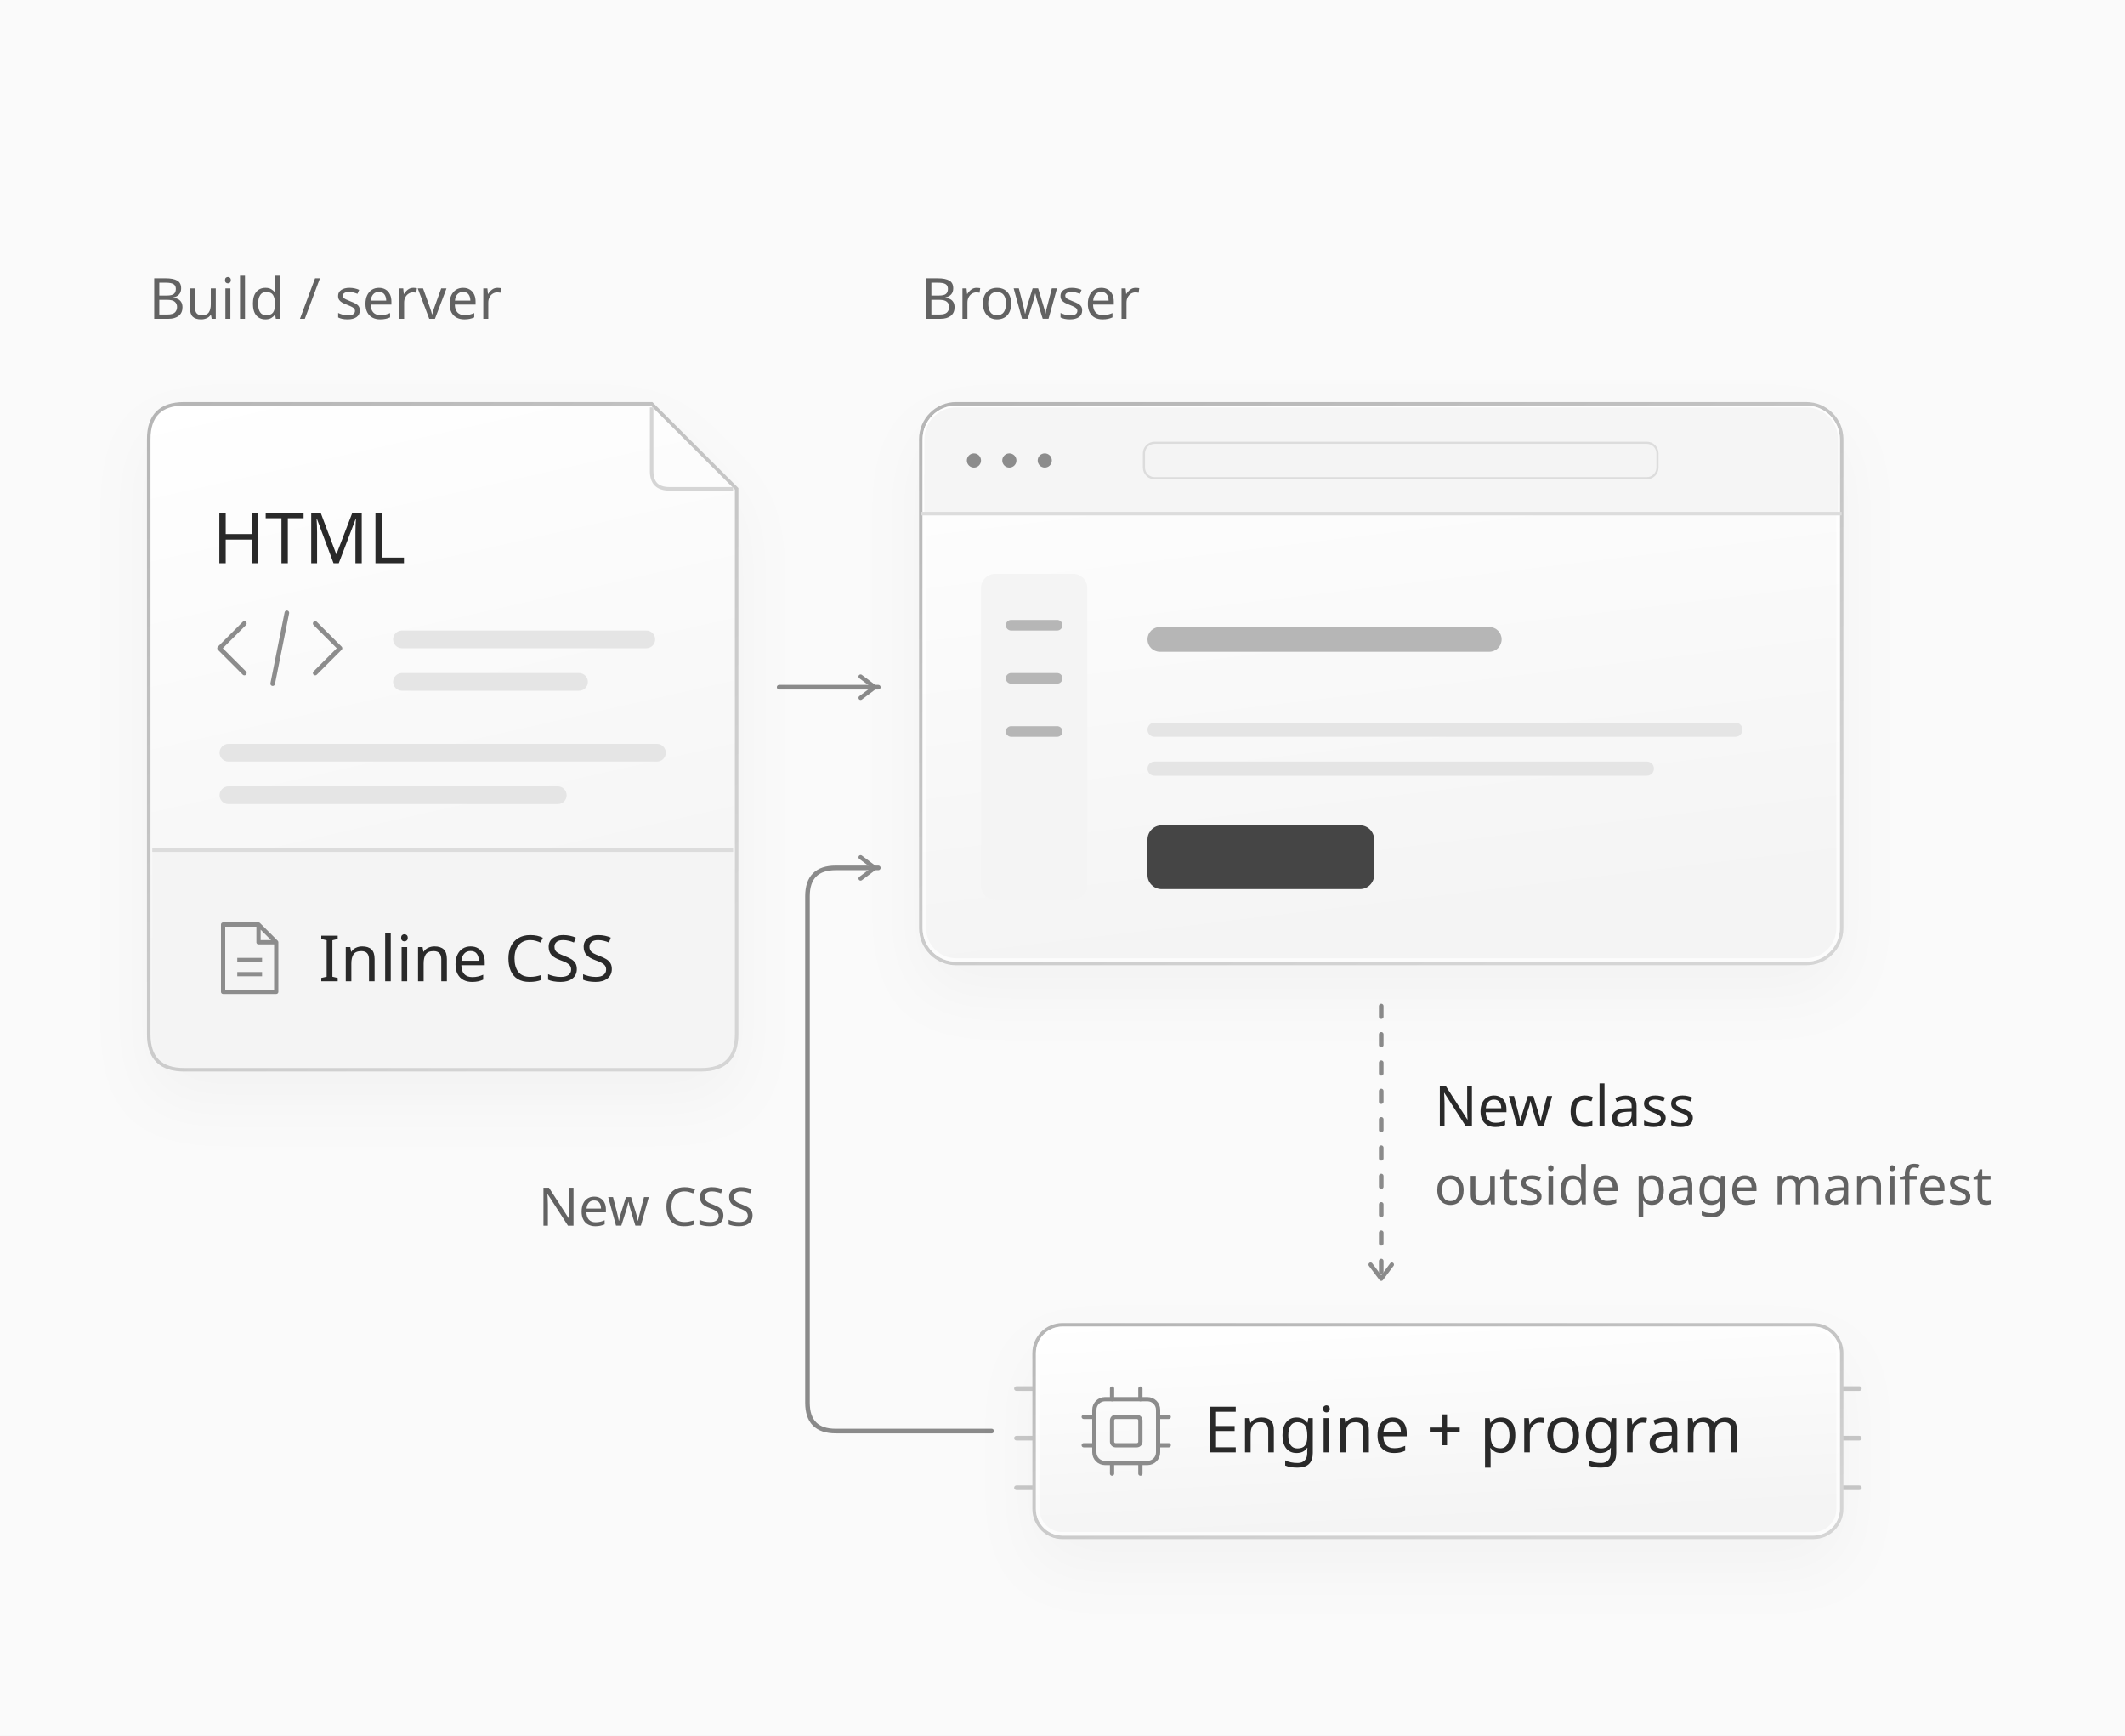
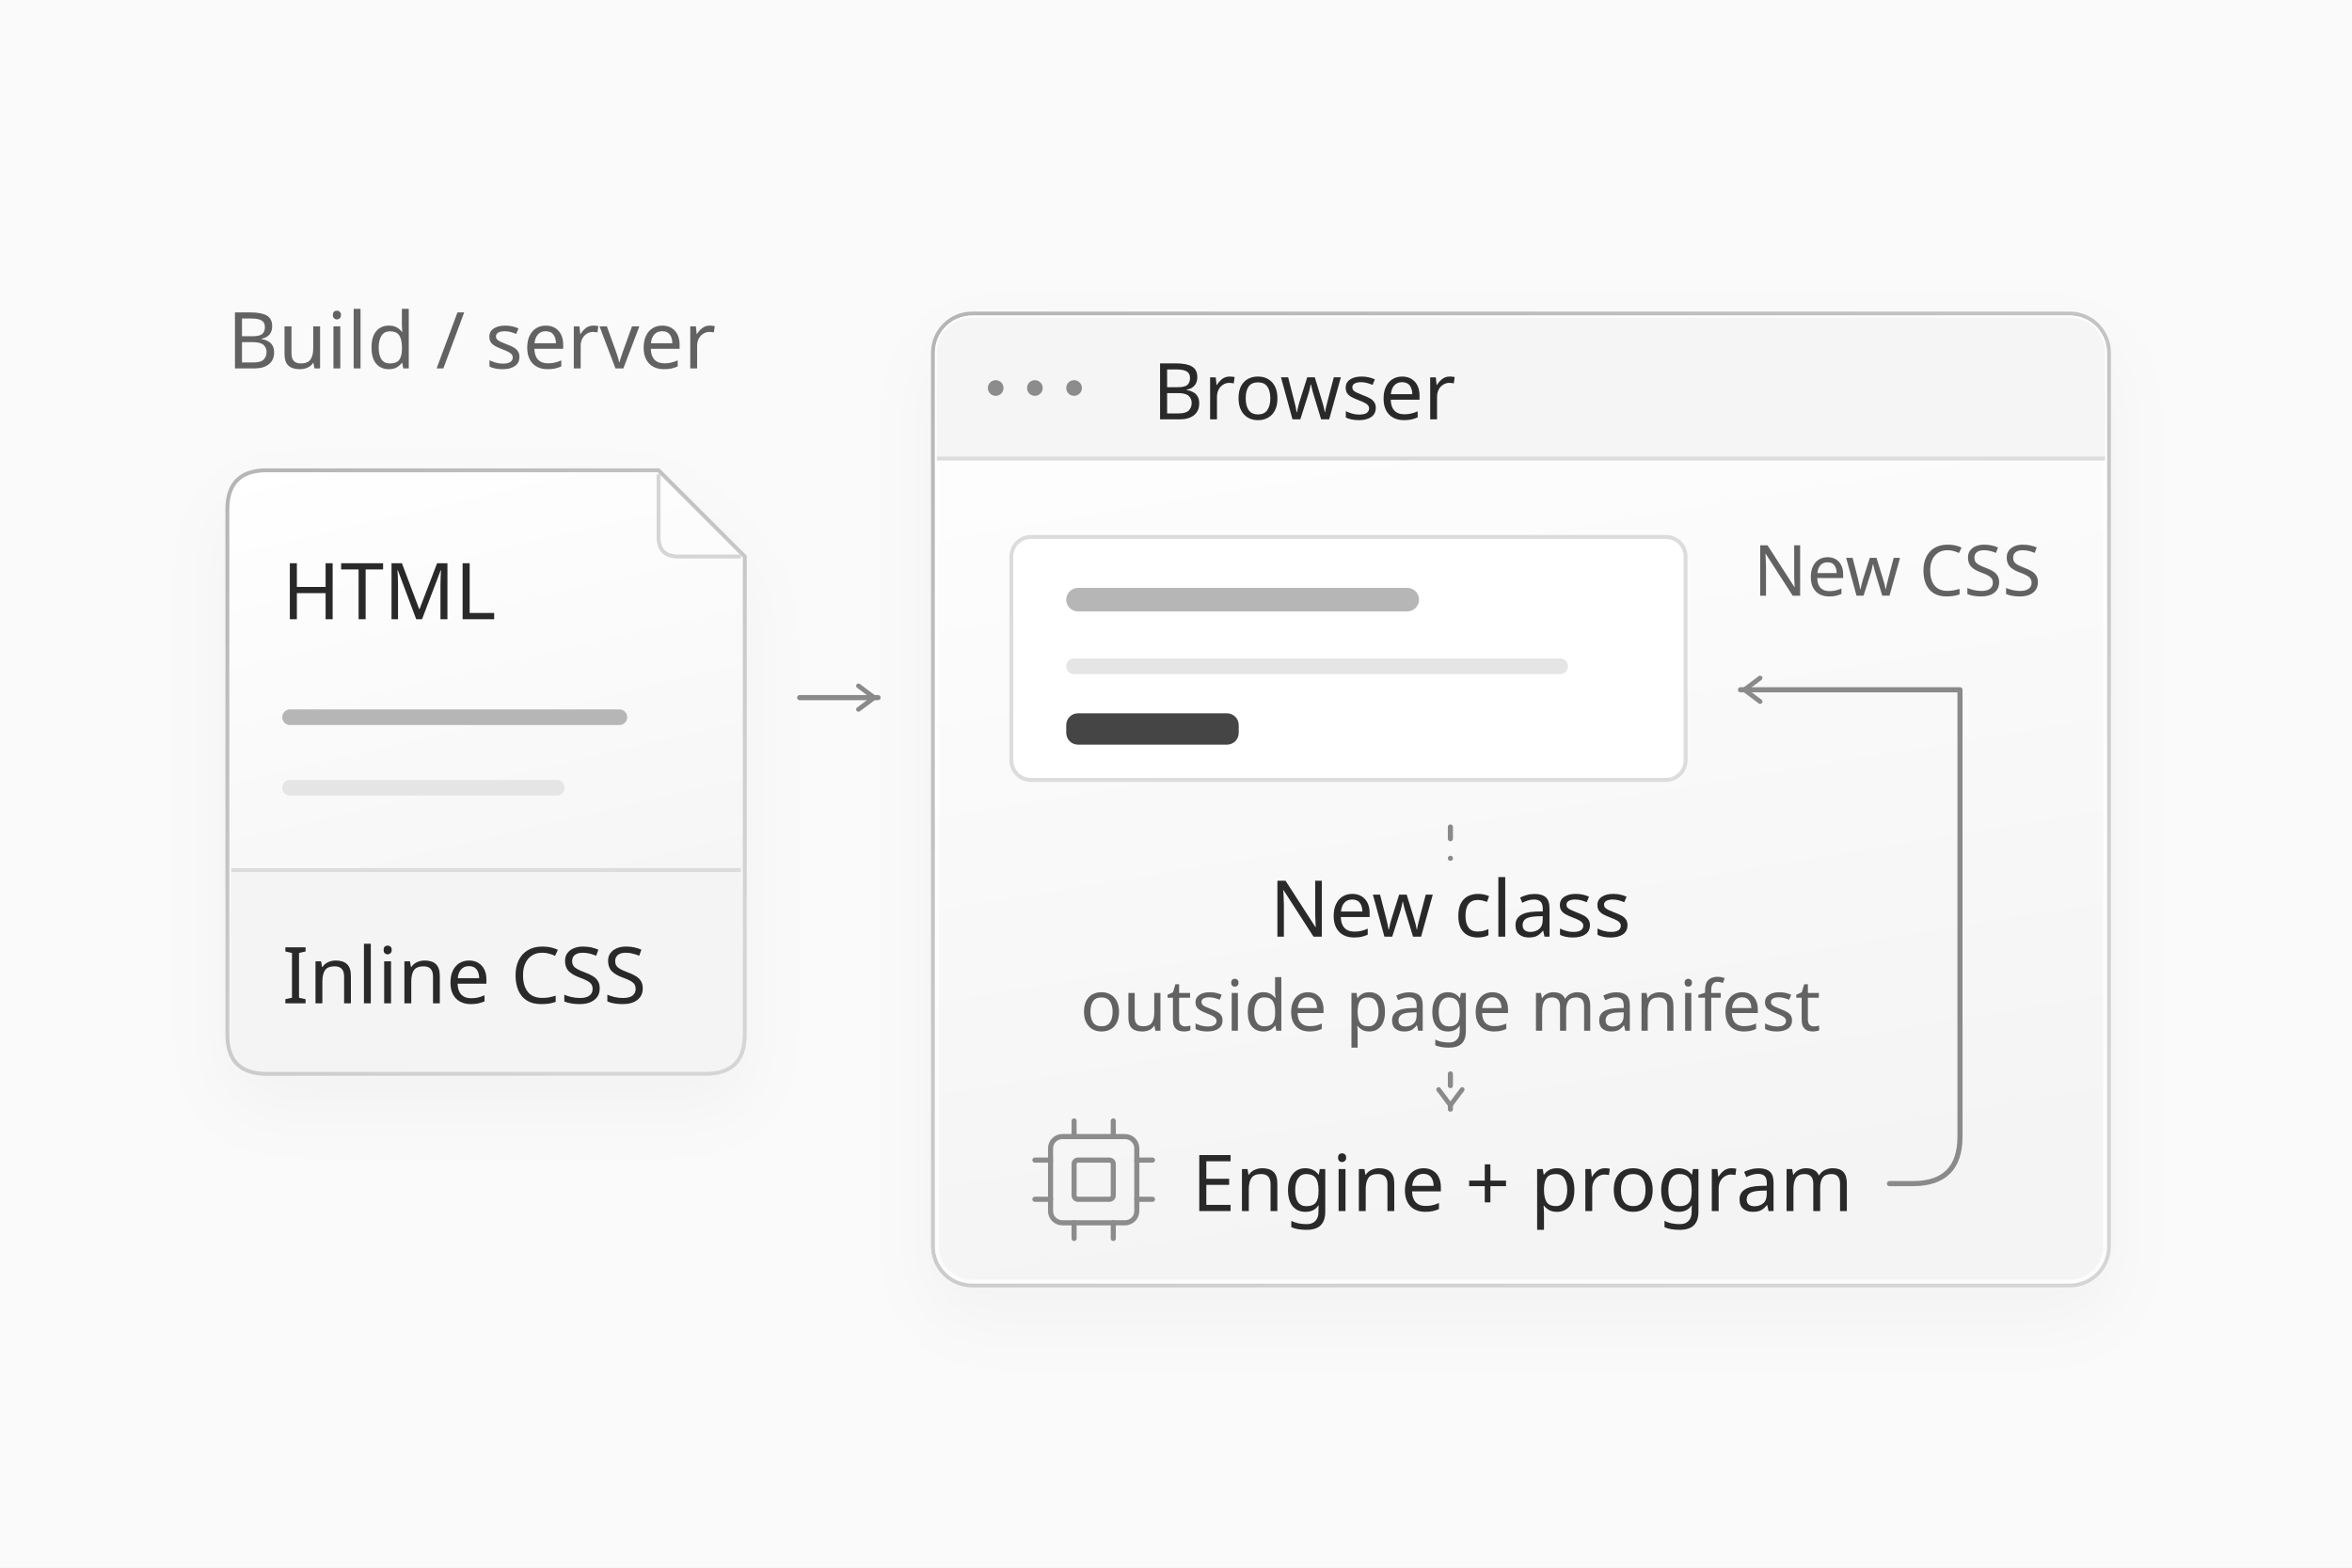
- <svg xmlns="http://www.w3.org/2000/svg" width="600" height="490" viewBox="0 0 600 490" role="img" aria-labelledby="title description" font-family="Geist, sans-serif">
+ <svg xmlns="http://www.w3.org/2000/svg" width="600" height="400" viewBox="0 0 600 400" role="img" aria-labelledby="title description" font-family="Geist, sans-serif">
  <defs>
    <linearGradient id="surface" x2=".2" y2="1">
      <stop stop-color="#ffffff" />
      <stop offset="1" stop-color="#f4f4f4" />
    </linearGradient>
    <linearGradient id="edge" x2=".65" y2="1">
      <stop stop-color="#b5b5b5" />
      <stop offset="1" stop-color="#d5d5d5" />
    </linearGradient>
    <filter id="shadow" x="-40%" y="-40%" width="180%" height="200%" color-interpolation-filters="sRGB">
      <feDropShadow dx="0" dy="1" stdDeviation="1" flood-color="#000000" flood-opacity=".04" />
      <feDropShadow dx="0" dy="8" stdDeviation="9" flood-color="#000000" flood-opacity=".035" />
    </filter>
    <marker id="arrow" viewBox="0 0 8 8" markerWidth="8" markerHeight="8" refX="7" refY="4" orient="auto" markerUnits="userSpaceOnUse">
      <path d="M2 1l4 3-4 3" fill="none" stroke="#8a8a8a" stroke-width="1.2" stroke-linecap="round" stroke-linejoin="round" />
    </marker>
  </defs>
-   <rect x="0" y="0" width="600" height="490" rx="0" fill="#fafafa" />
-   <g transform="translate(20 20)">
-     <text x="22" y="70" font-size="16" font-weight="500" fill="#626262">Build / server</text>
-     <text x="240" y="70" font-size="16" font-weight="500" fill="#626262">Browser</text>
-     <path d="M200 174H228" fill="none" stroke="#8a8a8a" stroke-width="1.3" stroke-linecap="round" stroke-linejoin="round" marker-end="url(#arrow)" />
-     <path d="M370 264V342" fill="none" stroke="#8a8a8a" stroke-width="1.3" stroke-linecap="round" stroke-linejoin="round" stroke-dasharray="3 5" marker-end="url(#arrow)" />
-     <path d="M260 384H216Q208 384 208 376V233Q208 225 216 225H228" fill="none" stroke="#8a8a8a" stroke-width="1.3" stroke-linecap="round" stroke-linejoin="round" marker-end="url(#arrow)" />
-     <text x="132" y="326" font-size="15" font-weight="400" fill="#626262">New CSS</text>
-     <g>
-       <path d="M32 94H164L188 118V272Q188 282 178 282H32Q22 282 22 272V104Q22 94 32 94Z" fill="url(#surface)" stroke="url(#edge)" filter="url(#shadow)" />
-       <path d="M164 95V113Q164 118 169 118H187" fill="none" stroke="#d5d5d5" />
-       <text x="40" y="139" font-size="20" font-weight="500" fill="#292929">HTML</text>
-       <g stroke="#8c8c8c" stroke-width="1.3" fill="none" stroke-linecap="round" stroke-linejoin="round">
-         <path d="M49 156l-7 7 7 7m20-14 7 7-7 7m-8-17-4 20" />
-       </g>
-       <rect x="91" y="158" width="74" height="5" rx="2.5" fill="#e5e5e5" />
-       <rect x="91" y="170" width="55" height="5" rx="2.5" fill="#e5e5e5" />
-       <rect x="42" y="190" width="126" height="5" rx="2.5" fill="#e5e5e5" />
-       <rect x="42" y="202" width="98" height="5" rx="2.5" fill="#e5e5e5" />
-       <path d="M23 220H187V272Q187 281 178 281H32Q23 281 23 272Z" fill="#f4f4f4" />
-       <path d="M23 220H187" stroke="#dcdcdc" />
-       <g transform="translate(42 241)" fill="none" stroke="#8c8c8c" stroke-width="1.2" stroke-linejoin="round">
-         <path d="M1 0h10l5 5v14H1ZM11 0v5h5M5 10h7M5 14h7" />
-       </g>
-       <text x="70" y="257" font-size="18" font-weight="400" fill="#292929">Inline CSS</text>
+   <rect x="0" y="0" width="600" height="400" rx="0" fill="#fafafa" />
+   <g transform="translate(0 0)">
+     <text x="58" y="94" font-size="20" font-weight="500" fill="#626262">Build / server</text>
+     <path d="M68 120H168L190 142V264Q190 274 180 274H68Q58 274 58 264V130Q58 120 68 120Z" fill="url(#surface)" stroke="url(#edge)" filter="url(#shadow)" />
+     <path d="M168 121V137Q168 142 173 142H189" fill="none" stroke="#d5d5d5" />
+     <text x="72" y="158" font-size="20" font-weight="500" fill="#292929">HTML</text>
+     <rect x="72" y="181" width="88" height="4" rx="2" fill="#b6b6b6" />
+     <rect x="72" y="199" width="72" height="4" rx="2" fill="#e5e5e5" />
+     <path d="M59 222H189V264Q189 273 180 273H68Q59 273 59 264Z" fill="#f4f4f4" />
+     <path d="M59 222H189" stroke="#dcdcdc" />
+     <text x="72" y="256" font-size="20" font-weight="500" fill="#292929">Inline CSS</text>
+     <path d="M204 178H224" fill="none" stroke="#8a8a8a" stroke-width="1.3" stroke-linecap="round" stroke-linejoin="round" marker-end="url(#arrow)" />
+     <rect x="238" y="80" width="300" height="248" rx="10" fill="url(#surface)" stroke="url(#edge)" filter="url(#shadow)" />
+     <rect x="239" y="81" width="298" height="246" rx="9" fill="none" stroke="#ffffff" stroke-opacity=".7" />
+     <rect x="239" y="81" width="298" height="36" rx="9" fill="#f5f5f5" />
+     <rect x="239" y="99" width="298" height="18" rx="0" fill="#f5f5f5" />
+     <path d="M239 117H537" stroke="#dcdcdc" />
+     <circle cx="254" cy="99" r="2" fill="#8c8c8c" />
+     <circle cx="264" cy="99" r="2" fill="#8c8c8c" />
+     <circle cx="274" cy="99" r="2" fill="#8c8c8c" />
+     <text x="294" y="107" font-size="20" font-weight="500" fill="#292929">Browser</text>
+     <rect x="258" y="137" width="172" height="62" rx="5" fill="#ffffff" stroke="#dcdcdc" />
+     <rect x="272" y="150" width="90" height="6" rx="3" fill="#b6b6b6" />
+     <rect x="272" y="168" width="128" height="4" rx="2" fill="#e5e5e5" />
+     <rect x="272" y="182" width="44" height="8" rx="3" fill="#454545" />
+     <path d="M370 211V219" fill="none" stroke="#8a8a8a" stroke-width="1.3" stroke-linecap="round" stroke-linejoin="round" stroke-dasharray="3 5" />
+     <text x="370" y="239" font-size="20" font-weight="500" fill="#292929" text-anchor="middle">New class</text>
+     <text x="370" y="263" font-size="18" font-weight="400" fill="#626262" text-anchor="middle">outside page manifest</text>
+     <path d="M370 274V283" fill="none" stroke="#8a8a8a" stroke-width="1.3" stroke-linecap="round" stroke-linejoin="round" stroke-dasharray="3 5" marker-end="url(#arrow)" />
+     <g transform="translate(268 290)" fill="none" stroke="#8c8c8c" stroke-width="1.3" stroke-linecap="round" stroke-linejoin="round">
+       <rect width="22" height="22" rx="3" />
+       <rect x="6" y="6" width="10" height="10" rx="1" />
+       <path d="M6-4v4m10-4v4M6 22v4m10-4v4M-4 6h4m-4 10h4M22 6h4m-4 10h4" />
    </g>
-     <g>
-       <rect x="240" y="94" width="260" height="158" rx="10" fill="url(#surface)" stroke="url(#edge)" filter="url(#shadow)" />
-       <rect x="241" y="95" width="258" height="156" rx="9" fill="none" stroke="#ffffff" stroke-opacity=".7" />
-       <rect x="241" y="95" width="258" height="30" rx="9" fill="#f5f5f5" />
-       <rect x="241" y="114" width="258" height="11" rx="0" fill="#f5f5f5" />
-       <path d="M240 125H500" stroke="#dcdcdc" />
-       <circle cx="255" cy="110" r="2" fill="#8c8c8c" />
-       <circle cx="265" cy="110" r="2" fill="#8c8c8c" />
-       <circle cx="275" cy="110" r="2" fill="#8c8c8c" />
-       <rect x="303" y="105" width="145" height="10" rx="3" fill="#f4f4f4" stroke="#dcdcdc" stroke-width=".6" />
-       <rect x="257" y="142" width="30" height="92" rx="4" fill="#f4f4f4" />
-       <rect x="264" y="155" width="16" height="3" rx="1.5" fill="#b6b6b6" />
-       <rect x="264" y="170" width="16" height="3" rx="1.5" fill="#b6b6b6" />
-       <rect x="264" y="185" width="16" height="3" rx="1.5" fill="#b6b6b6" />
-       <rect x="304" y="157" width="100" height="7" rx="3.5" fill="#b6b6b6" />
-       <rect x="304" y="184" width="168" height="4" rx="2" fill="#e5e5e5" />
-       <rect x="304" y="195" width="143" height="4" rx="2" fill="#e5e5e5" />
-       <rect x="304" y="213" width="64" height="18" rx="4" fill="#454545" />
-     </g>
-     <text x="385" y="298" font-size="16" font-weight="500" fill="#292929">New class</text>
-     <text x="385" y="320" font-size="15" font-weight="400" fill="#626262">outside page manifest</text>
-     <g>
-       <path d="M267 372h5m228 0h5" fill="none" stroke="#8a8a8a" stroke-width="1.3" stroke-linecap="round" stroke-linejoin="round" stroke-opacity=".45" />
-       <path d="M267 386h5m228 0h5" fill="none" stroke="#8a8a8a" stroke-width="1.3" stroke-linecap="round" stroke-linejoin="round" stroke-opacity=".45" />
-       <path d="M267 400h5m228 0h5" fill="none" stroke="#8a8a8a" stroke-width="1.3" stroke-linecap="round" stroke-linejoin="round" stroke-opacity=".45" />
-       <rect x="272" y="354" width="228" height="60" rx="8" fill="url(#surface)" stroke="url(#edge)" filter="url(#shadow)" />
-       <rect x="273" y="355" width="226" height="58" rx="7" fill="none" stroke="#ffffff" stroke-opacity=".7" />
-       <g transform="translate(288 374)" stroke="#8c8c8c" stroke-width="1.2" fill="none" stroke-linecap="round">
-         <rect x="1" y="1" width="18" height="18" rx="3" />
-         <rect x="6" y="6" width="8" height="8" rx="1" />
-         <path d="M6-2v3m8-3v3M6 19v3m8-3v3M-2 6h3m-3 8h3M19 6h3m-3 8h3" />
-       </g>
-       <text x="320" y="390" font-size="18" font-weight="500" fill="#292929">Engine + program</text>
-     </g>
+     <text x="304" y="309" font-size="20" font-weight="500" fill="#292929">Engine + program</text>
+     <path d="M482 302H488Q500 302 500 290V176H444" fill="none" stroke="#8a8a8a" stroke-width="1.3" stroke-linecap="round" stroke-linejoin="round" marker-end="url(#arrow)" />
+     <text x="484" y="152" font-size="18" font-weight="400" fill="#626262" text-anchor="middle">New CSS</text>
  </g>
</svg>
